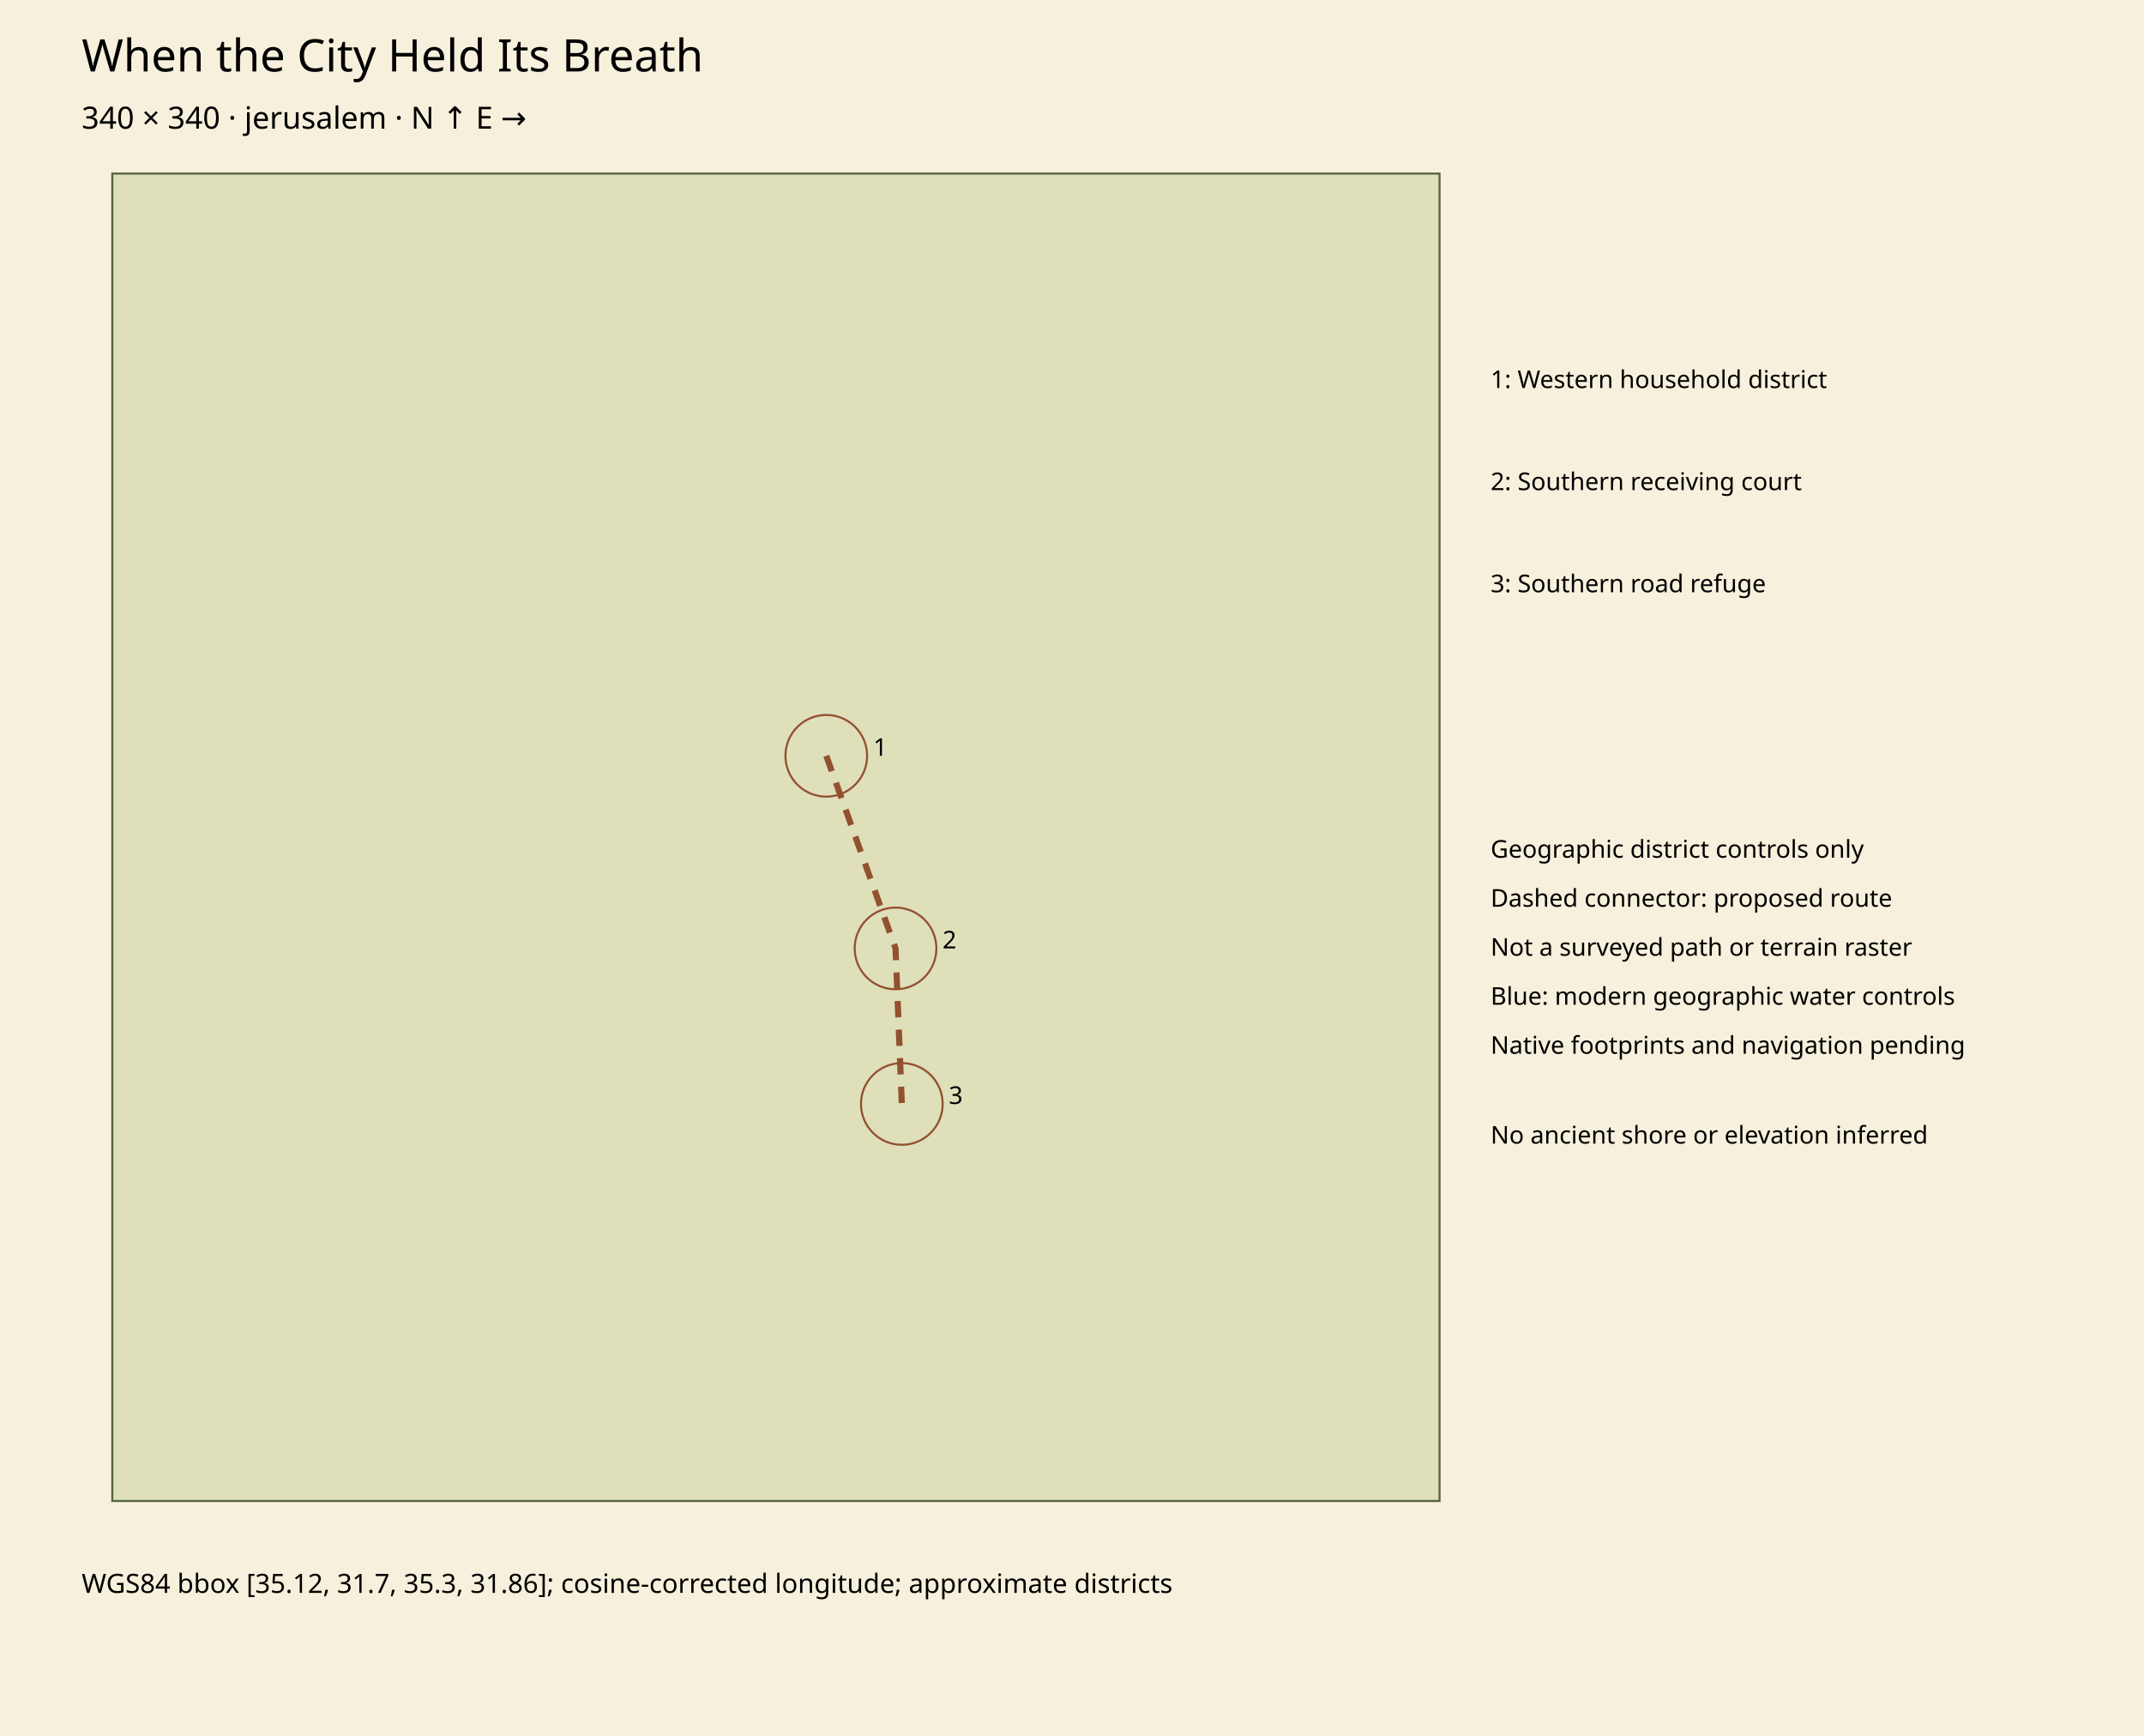
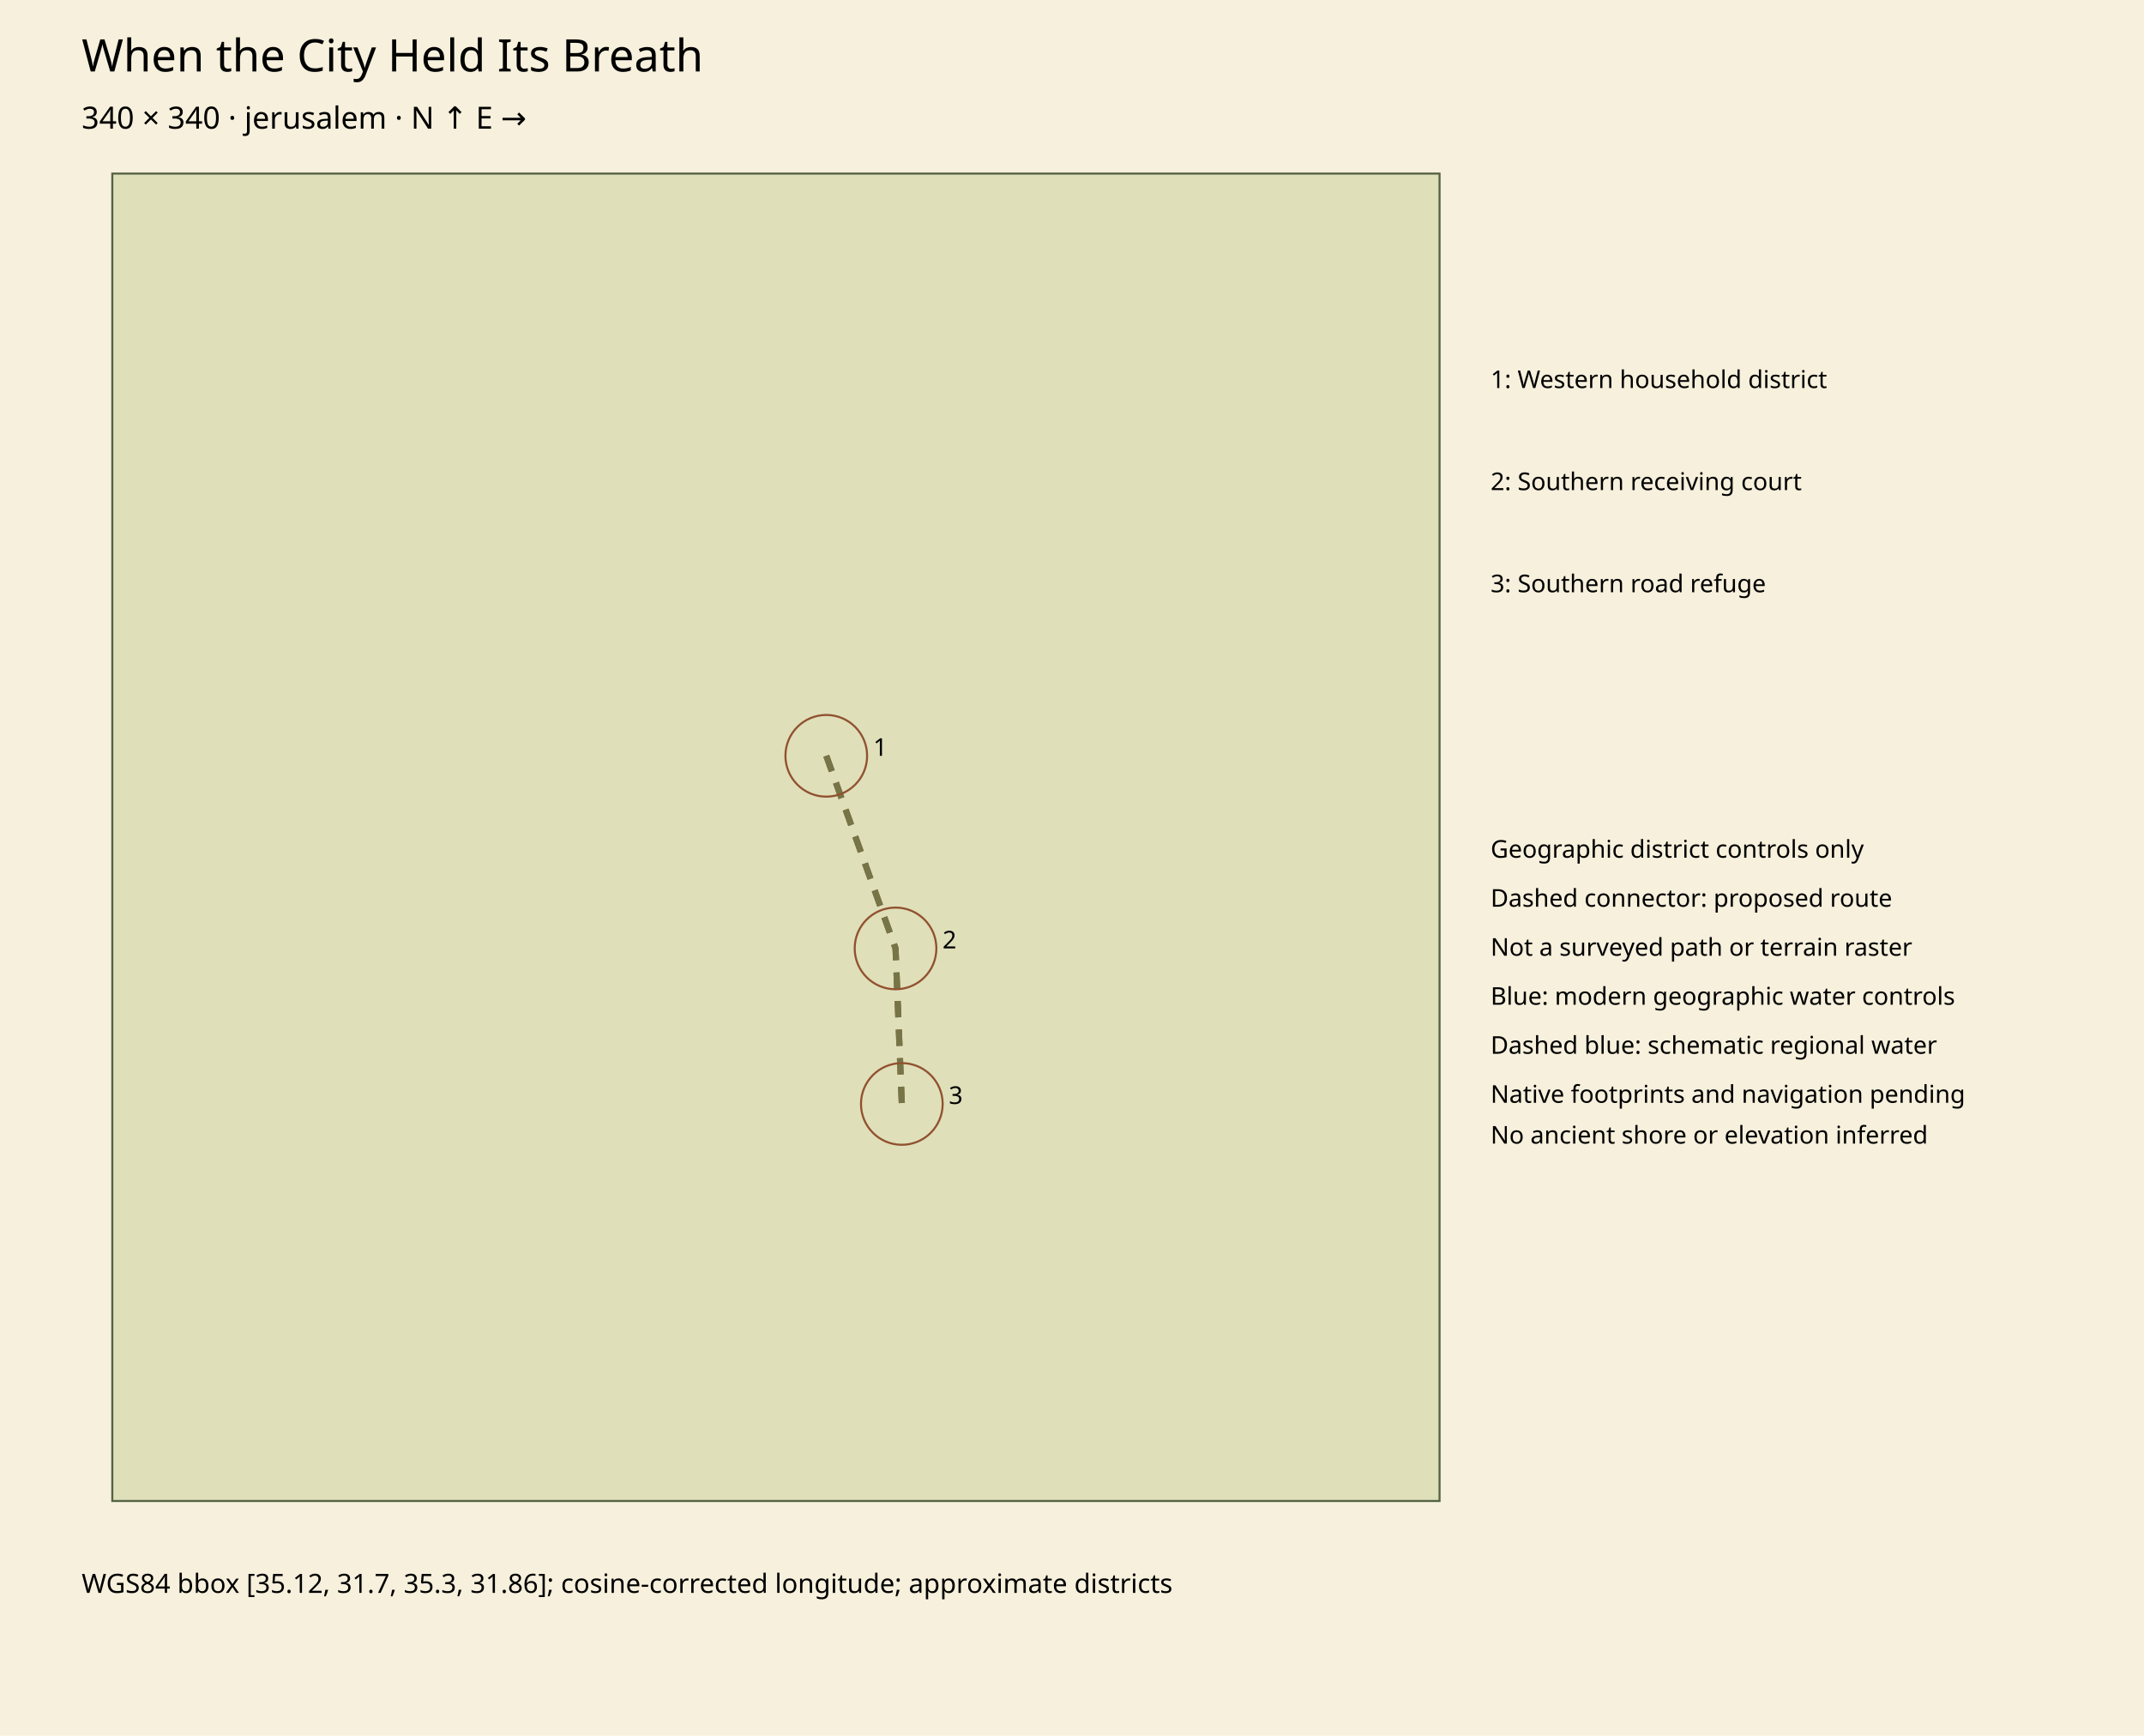
<svg xmlns="http://www.w3.org/2000/svg" viewBox="0 0 1050 850" role="img" aria-label="When the City Held Its Breath geographic districts">
  <rect width="1050" height="850" fill="#f6f0dc" />
  <rect x="55" y="85" width="650" height="650" fill="#dfdfba" stroke="#556344" />
  <text x="40" y="35" font-family="sans-serif" font-size="22">When the City Held Its Breath</text>
  <text x="40" y="63" font-family="sans-serif" font-size="15">340 × 340 · jerusalem · N ↑ E →</text>
-   <polyline points="404.66,370.10 438.58,464.42 441.66,540.58" fill="none" stroke="#91512f" stroke-width="3" stroke-dasharray="8 6" />
+   <polyline data-corridor="main" points="404.66,370.10 438.58,464.42 441.66,540.58" fill="none" stroke="#91512f" stroke-width="3" stroke-dasharray="8 6" />
+   <polyline data-corridor="relief" points="404.66,370.10 438.58,464.42 441.66,540.58" fill="none" stroke="#757547" stroke-width="3" stroke-dasharray="8 6" />
  <circle cx="404.66" cy="370.10" r="20" fill="none" stroke="#91512f" />
  <text x="427.66" y="370.10" font-family="sans-serif">1</text>
  <text x="730" y="190" font-family="sans-serif" font-size="12">1: Western household district</text>
  <circle cx="438.58" cy="464.42" r="20" fill="none" stroke="#91512f" />
  <text x="461.58" y="464.42" font-family="sans-serif">2</text>
  <text x="730" y="240" font-family="sans-serif" font-size="12">2: Southern receiving court</text>
  <circle cx="441.66" cy="540.58" r="20" fill="none" stroke="#91512f" />
  <text x="464.66" y="540.58" font-family="sans-serif">3</text>
  <text x="730" y="290" font-family="sans-serif" font-size="12">3: Southern road refuge</text>
  <text x="730" y="420" font-family="sans-serif" font-size="12">Geographic district controls only</text>
  <text x="730" y="444" font-family="sans-serif" font-size="12">Dashed connector: proposed route</text>
  <text x="730" y="468" font-family="sans-serif" font-size="12">Not a surveyed path or terrain raster</text>
  <text x="730" y="492" font-family="sans-serif" font-size="12">Blue: modern geographic water controls</text>
-   <text x="730" y="516" font-family="sans-serif" font-size="12">Native footprints and navigation pending</text>
+   <text x="730" y="516" font-family="sans-serif" font-size="12">Dashed blue: schematic regional water</text>
+   <text x="730" y="540" font-family="sans-serif" font-size="12">Native footprints and navigation pending</text>
  <text x="730" y="560" font-family="sans-serif" font-size="12">No ancient shore or elevation inferred</text>
  <text x="40" y="780" font-family="sans-serif" font-size="13">WGS84 bbox [35.12, 31.7, 35.3, 31.86]; cosine-corrected longitude; approximate districts</text>
</svg>
